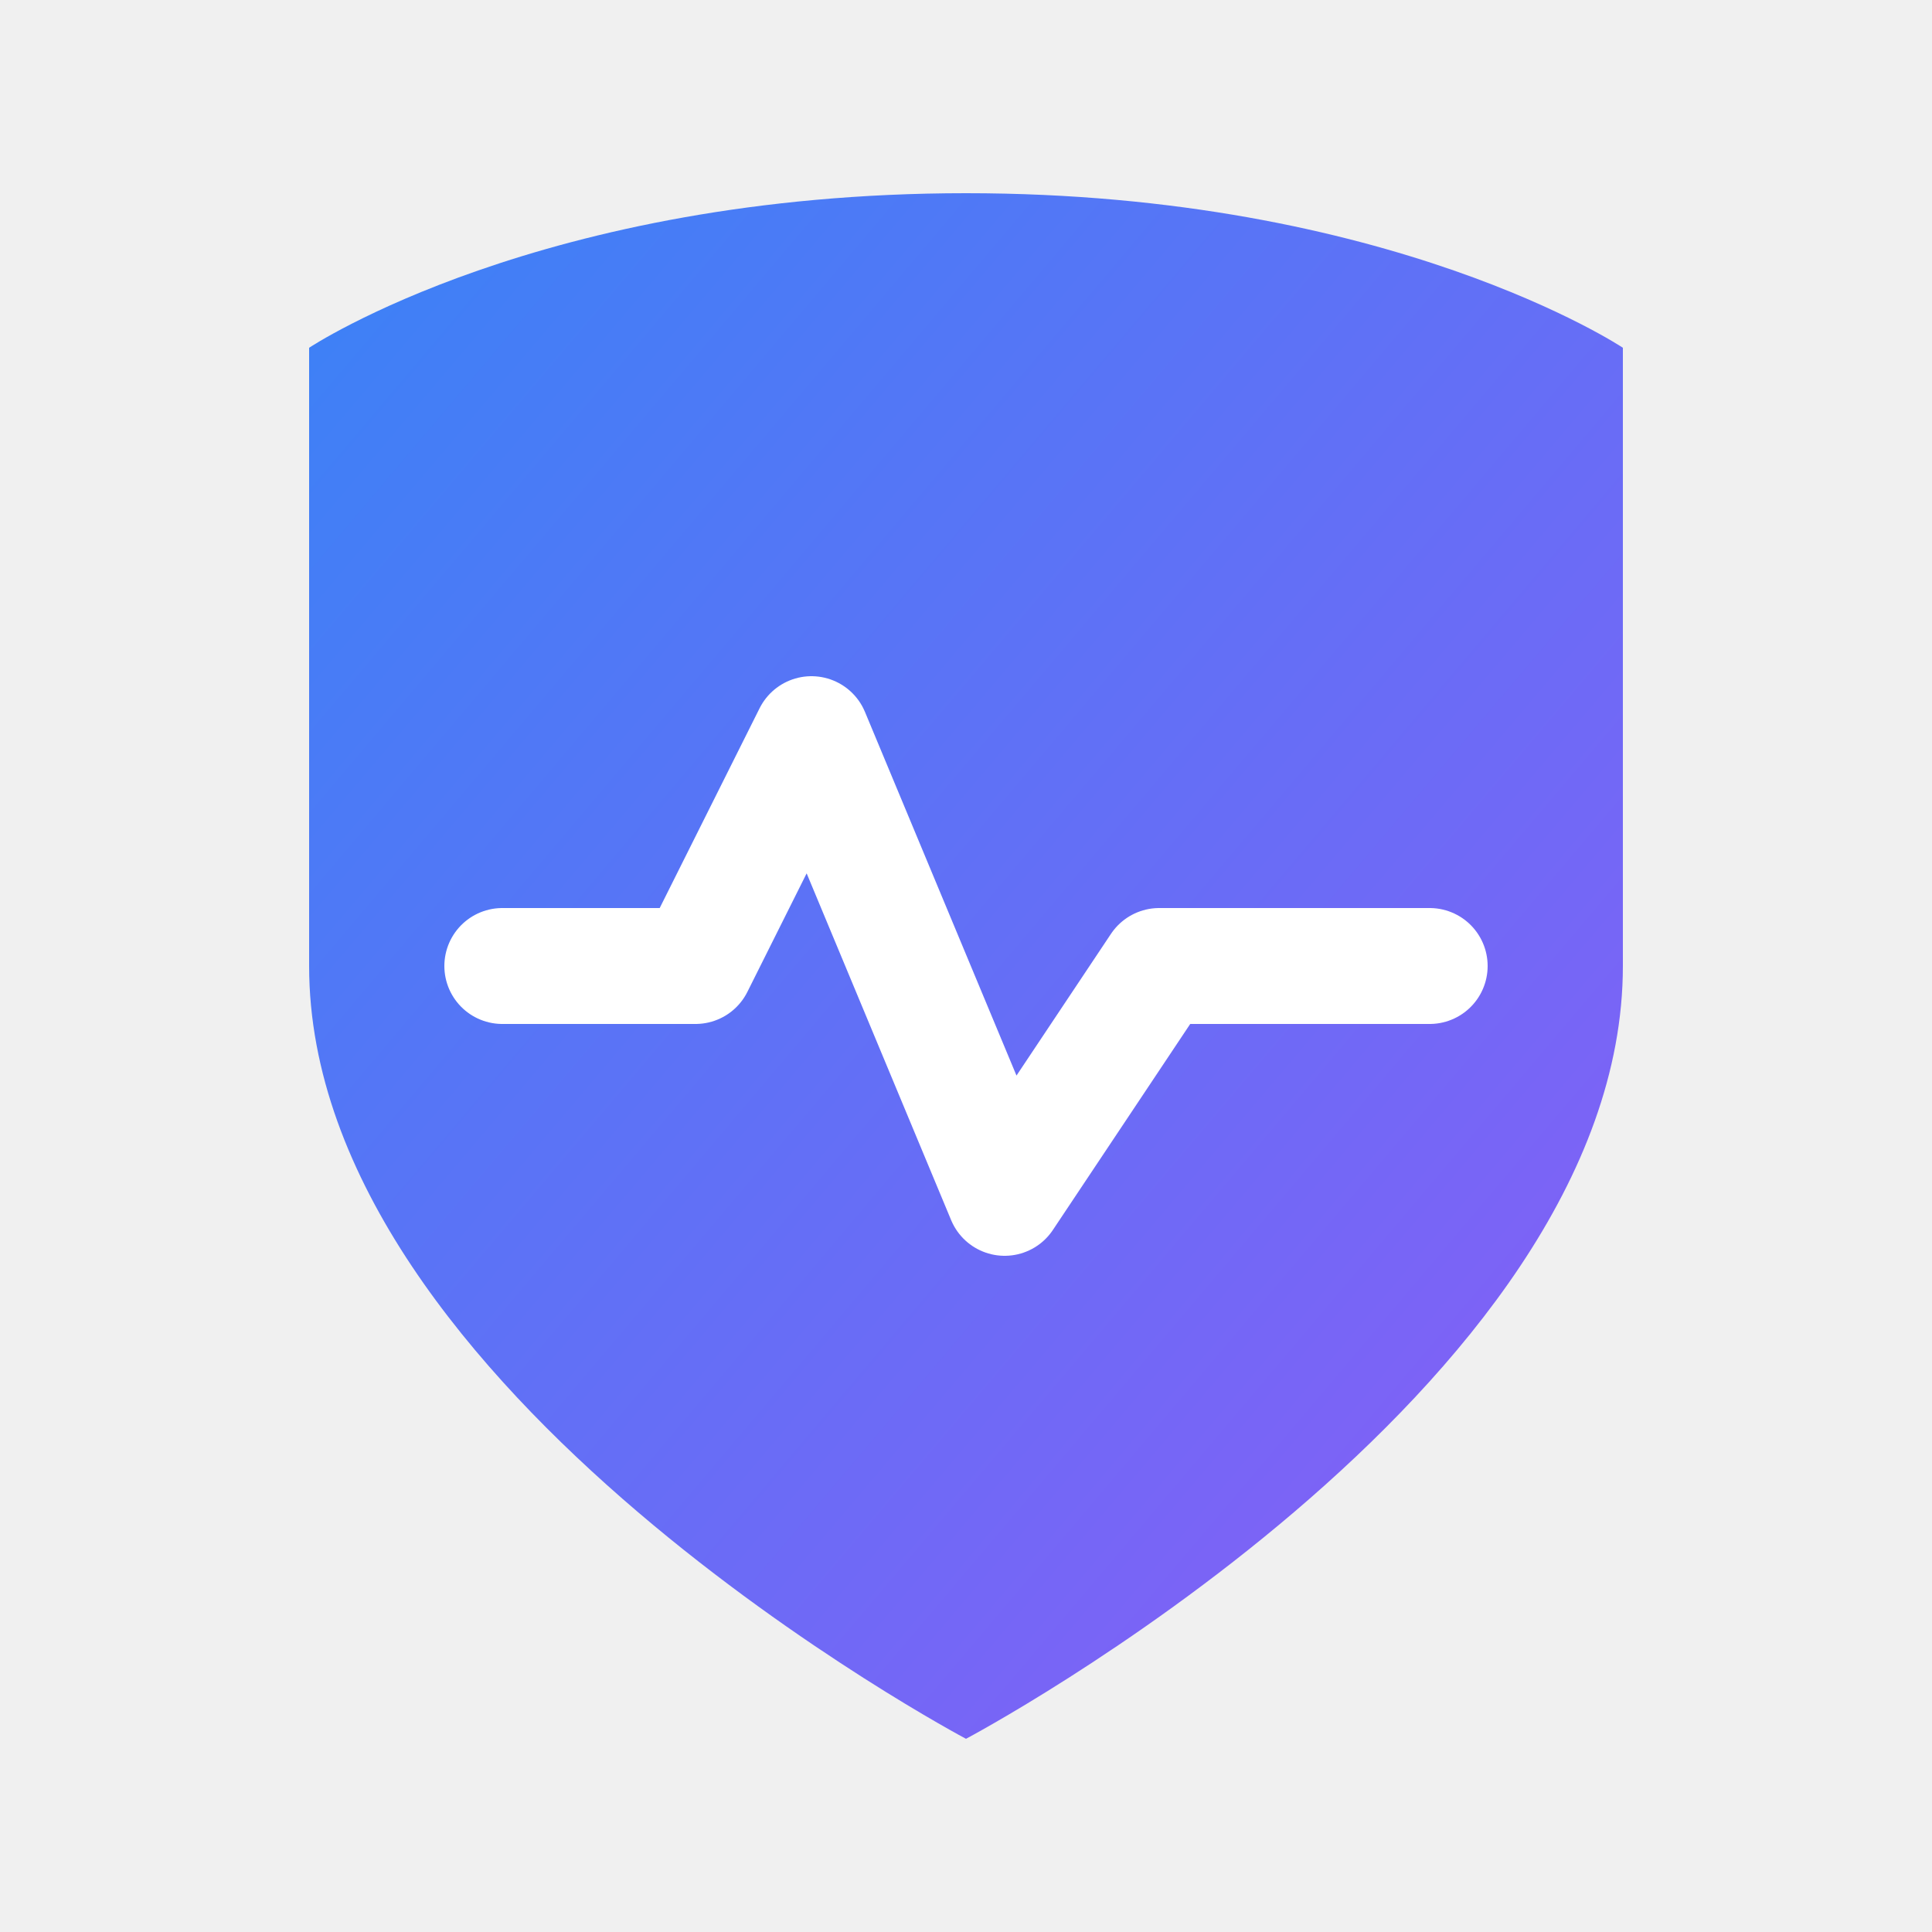
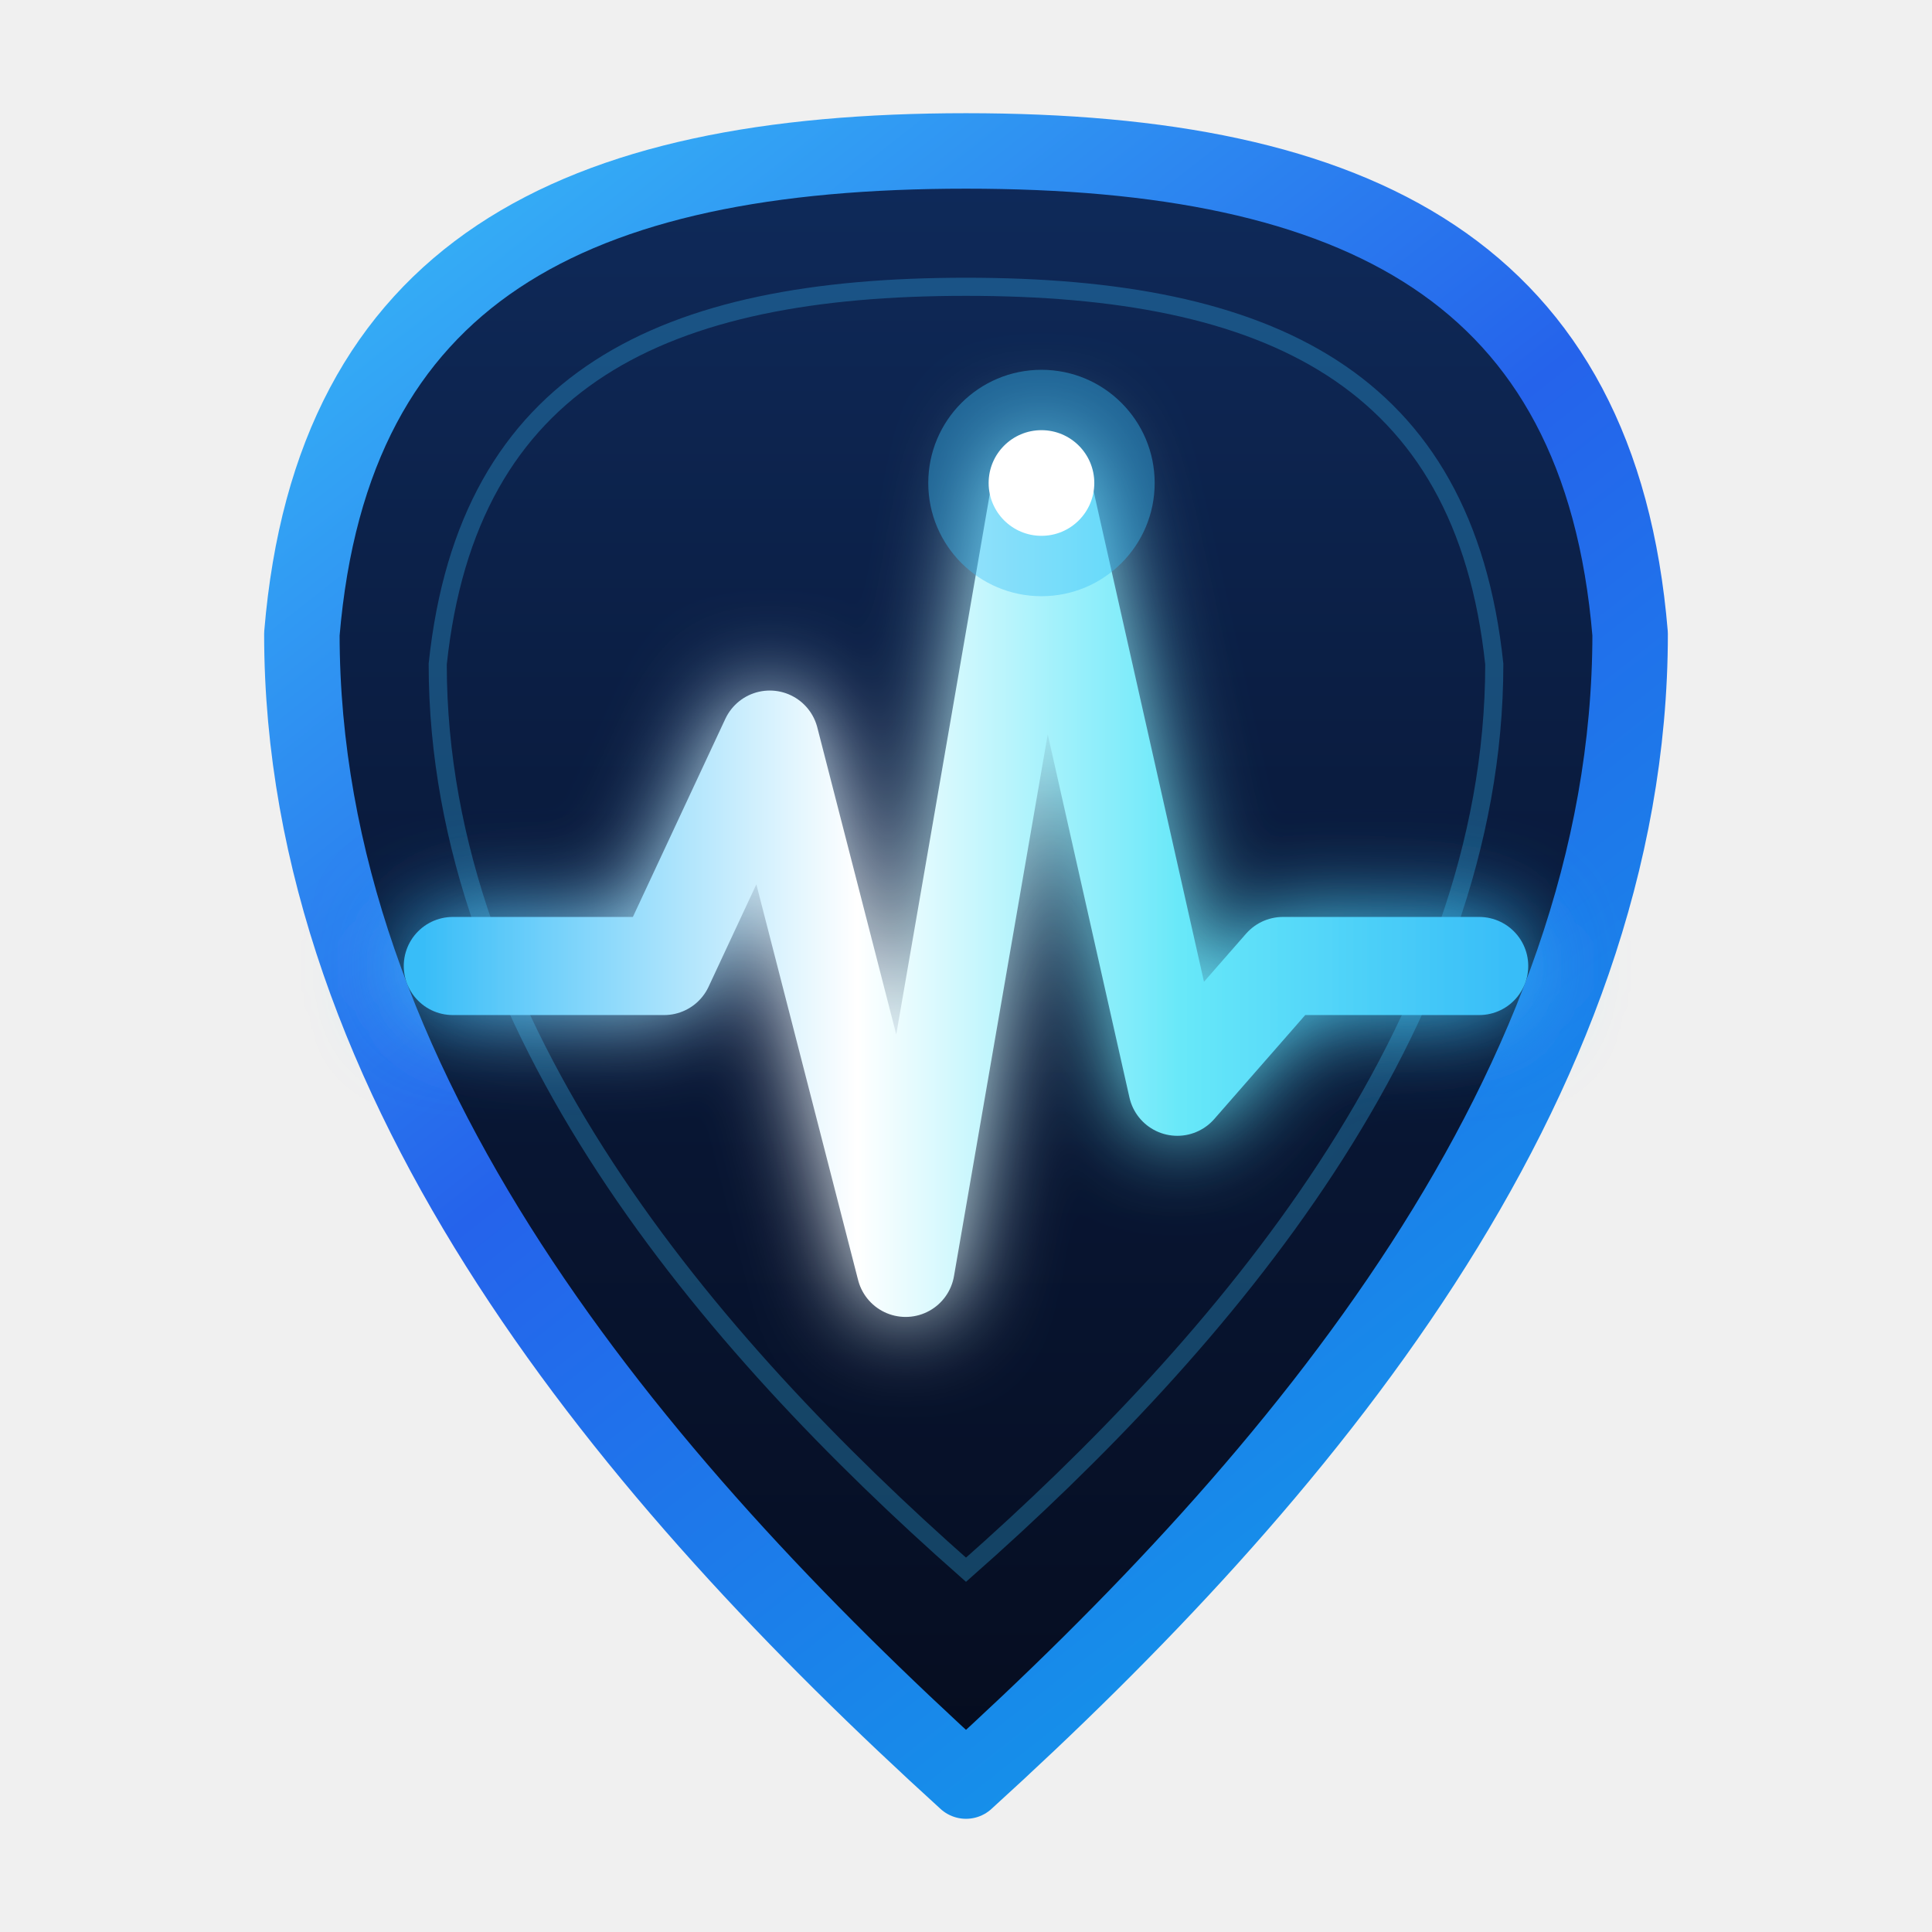
- <svg xmlns="http://www.w3.org/2000/svg" viewBox="0 0 100 100">
+ <svg xmlns="http://www.w3.org/2000/svg" viewBox="0 0 128 128" fill="none">
  <defs>
-     <linearGradient id="shieldGrad" x1="0%" y1="0%" x2="100%" y2="100%">
-       <stop offset="0%" stop-color="#3b82f6" />
-       <stop offset="100%" stop-color="#8b5cf6" />
+     <linearGradient id="pgBgGrad" x1="64" y1="8" x2="64" y2="120" gradientUnits="userSpaceOnUse">
+       <stop offset="0%" stop-color="#0f2b5c" />
+       <stop offset="50%" stop-color="#091838" />
+       <stop offset="100%" stop-color="#050c1e" />
    </linearGradient>
+     <linearGradient id="pgBorderGrad" x1="20" y1="8" x2="108" y2="120" gradientUnits="userSpaceOnUse">
+       <stop offset="0%" stop-color="#38bdf8" />
+       <stop offset="45%" stop-color="#2563eb" />
+       <stop offset="100%" stop-color="#0ea5e9" />
+     </linearGradient>
+     <linearGradient id="pgPulseGrad" x1="28" y1="64" x2="100" y2="64" gradientUnits="userSpaceOnUse">
+       <stop offset="0%" stop-color="#38bdf8" />
+       <stop offset="40%" stop-color="#ffffff" />
+       <stop offset="70%" stop-color="#67e8f9" />
+       <stop offset="100%" stop-color="#38bdf8" />
+     </linearGradient>
+     <filter id="pgGlow" x="0" y="0" width="128" height="128" filterUnits="userSpaceOnUse">
+       <feGaussianBlur stdDeviation="3" result="coloredBlur" />
+       <feMerge>
+         <feMergeNode in="coloredBlur" />
+         <feMergeNode in="SourceGraphic" />
+       </feMerge>
+     </filter>
  </defs>
-   <path d="M50 10C28 10 16 18 16 18v32c0 22 34 40 34 40s34-18 34-40V18s-12-8-34-8z" fill="url(#shieldGrad)" />
-   <path d="M26 50h10l6-12 10 24 8-12h14" fill="none" stroke="#ffffff" stroke-width="6" stroke-linecap="round" stroke-linejoin="round" />
+   <path d="M64 10 C90 10 106 18 108 42 C108 72 86 98 64 118 C42 98 20 72 20 42 C22 18 38 10 64 10 Z" fill="url(#pgBgGrad)" stroke="url(#pgBorderGrad)" stroke-width="5" stroke-linejoin="round" />
+   <path d="M64 19 C84 19 97 25 99 44 C99 68 81 89 64 104 C47 89 29 68 29 44 C31 25 44 19 64 19 Z" fill="none" stroke="#38bdf8" stroke-width="1.2" stroke-opacity="0.3" />
+   <path d="M30 64 H44 L51 49 L60 84 L69 32 L78 72 L85 64 H98" fill="none" stroke="url(#pgPulseGrad)" stroke-width="6.5" stroke-linecap="round" stroke-linejoin="round" filter="url(#pgGlow)" />
+   <circle cx="69" cy="32" r="7.5" fill="#38bdf8" opacity="0.4" />
+   <circle cx="69" cy="32" r="3.5" fill="#ffffff" />
</svg>
